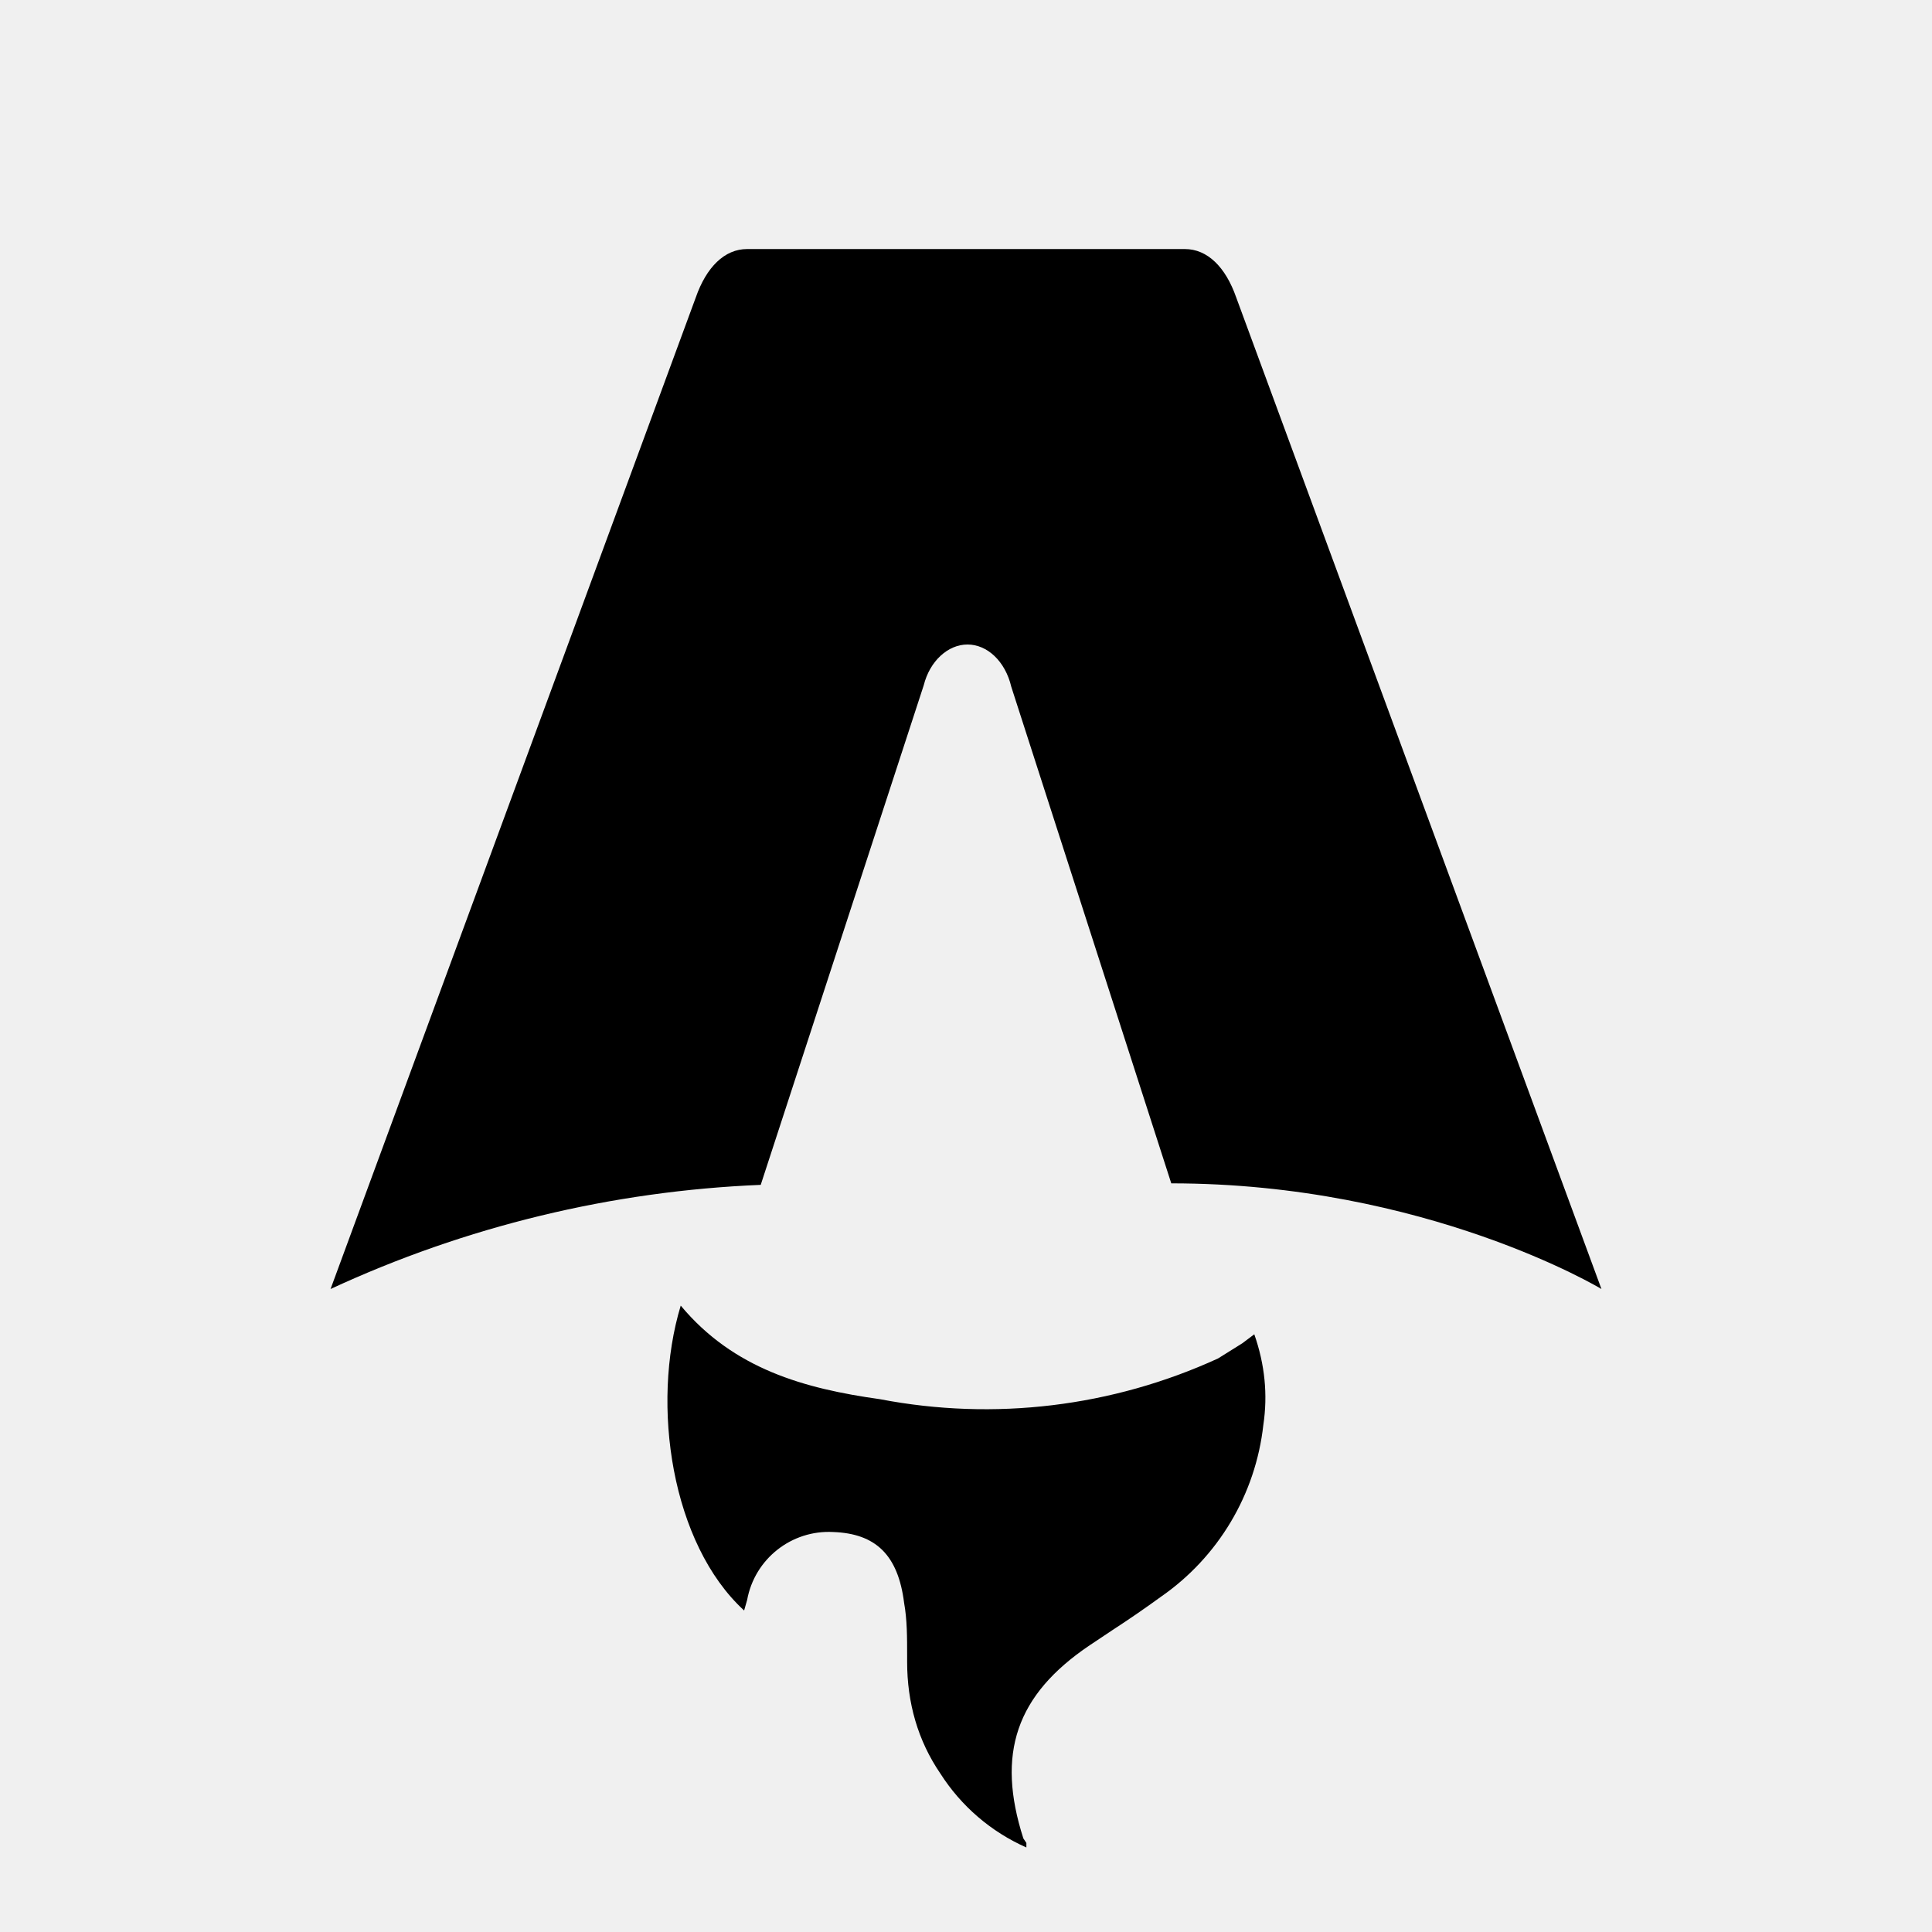
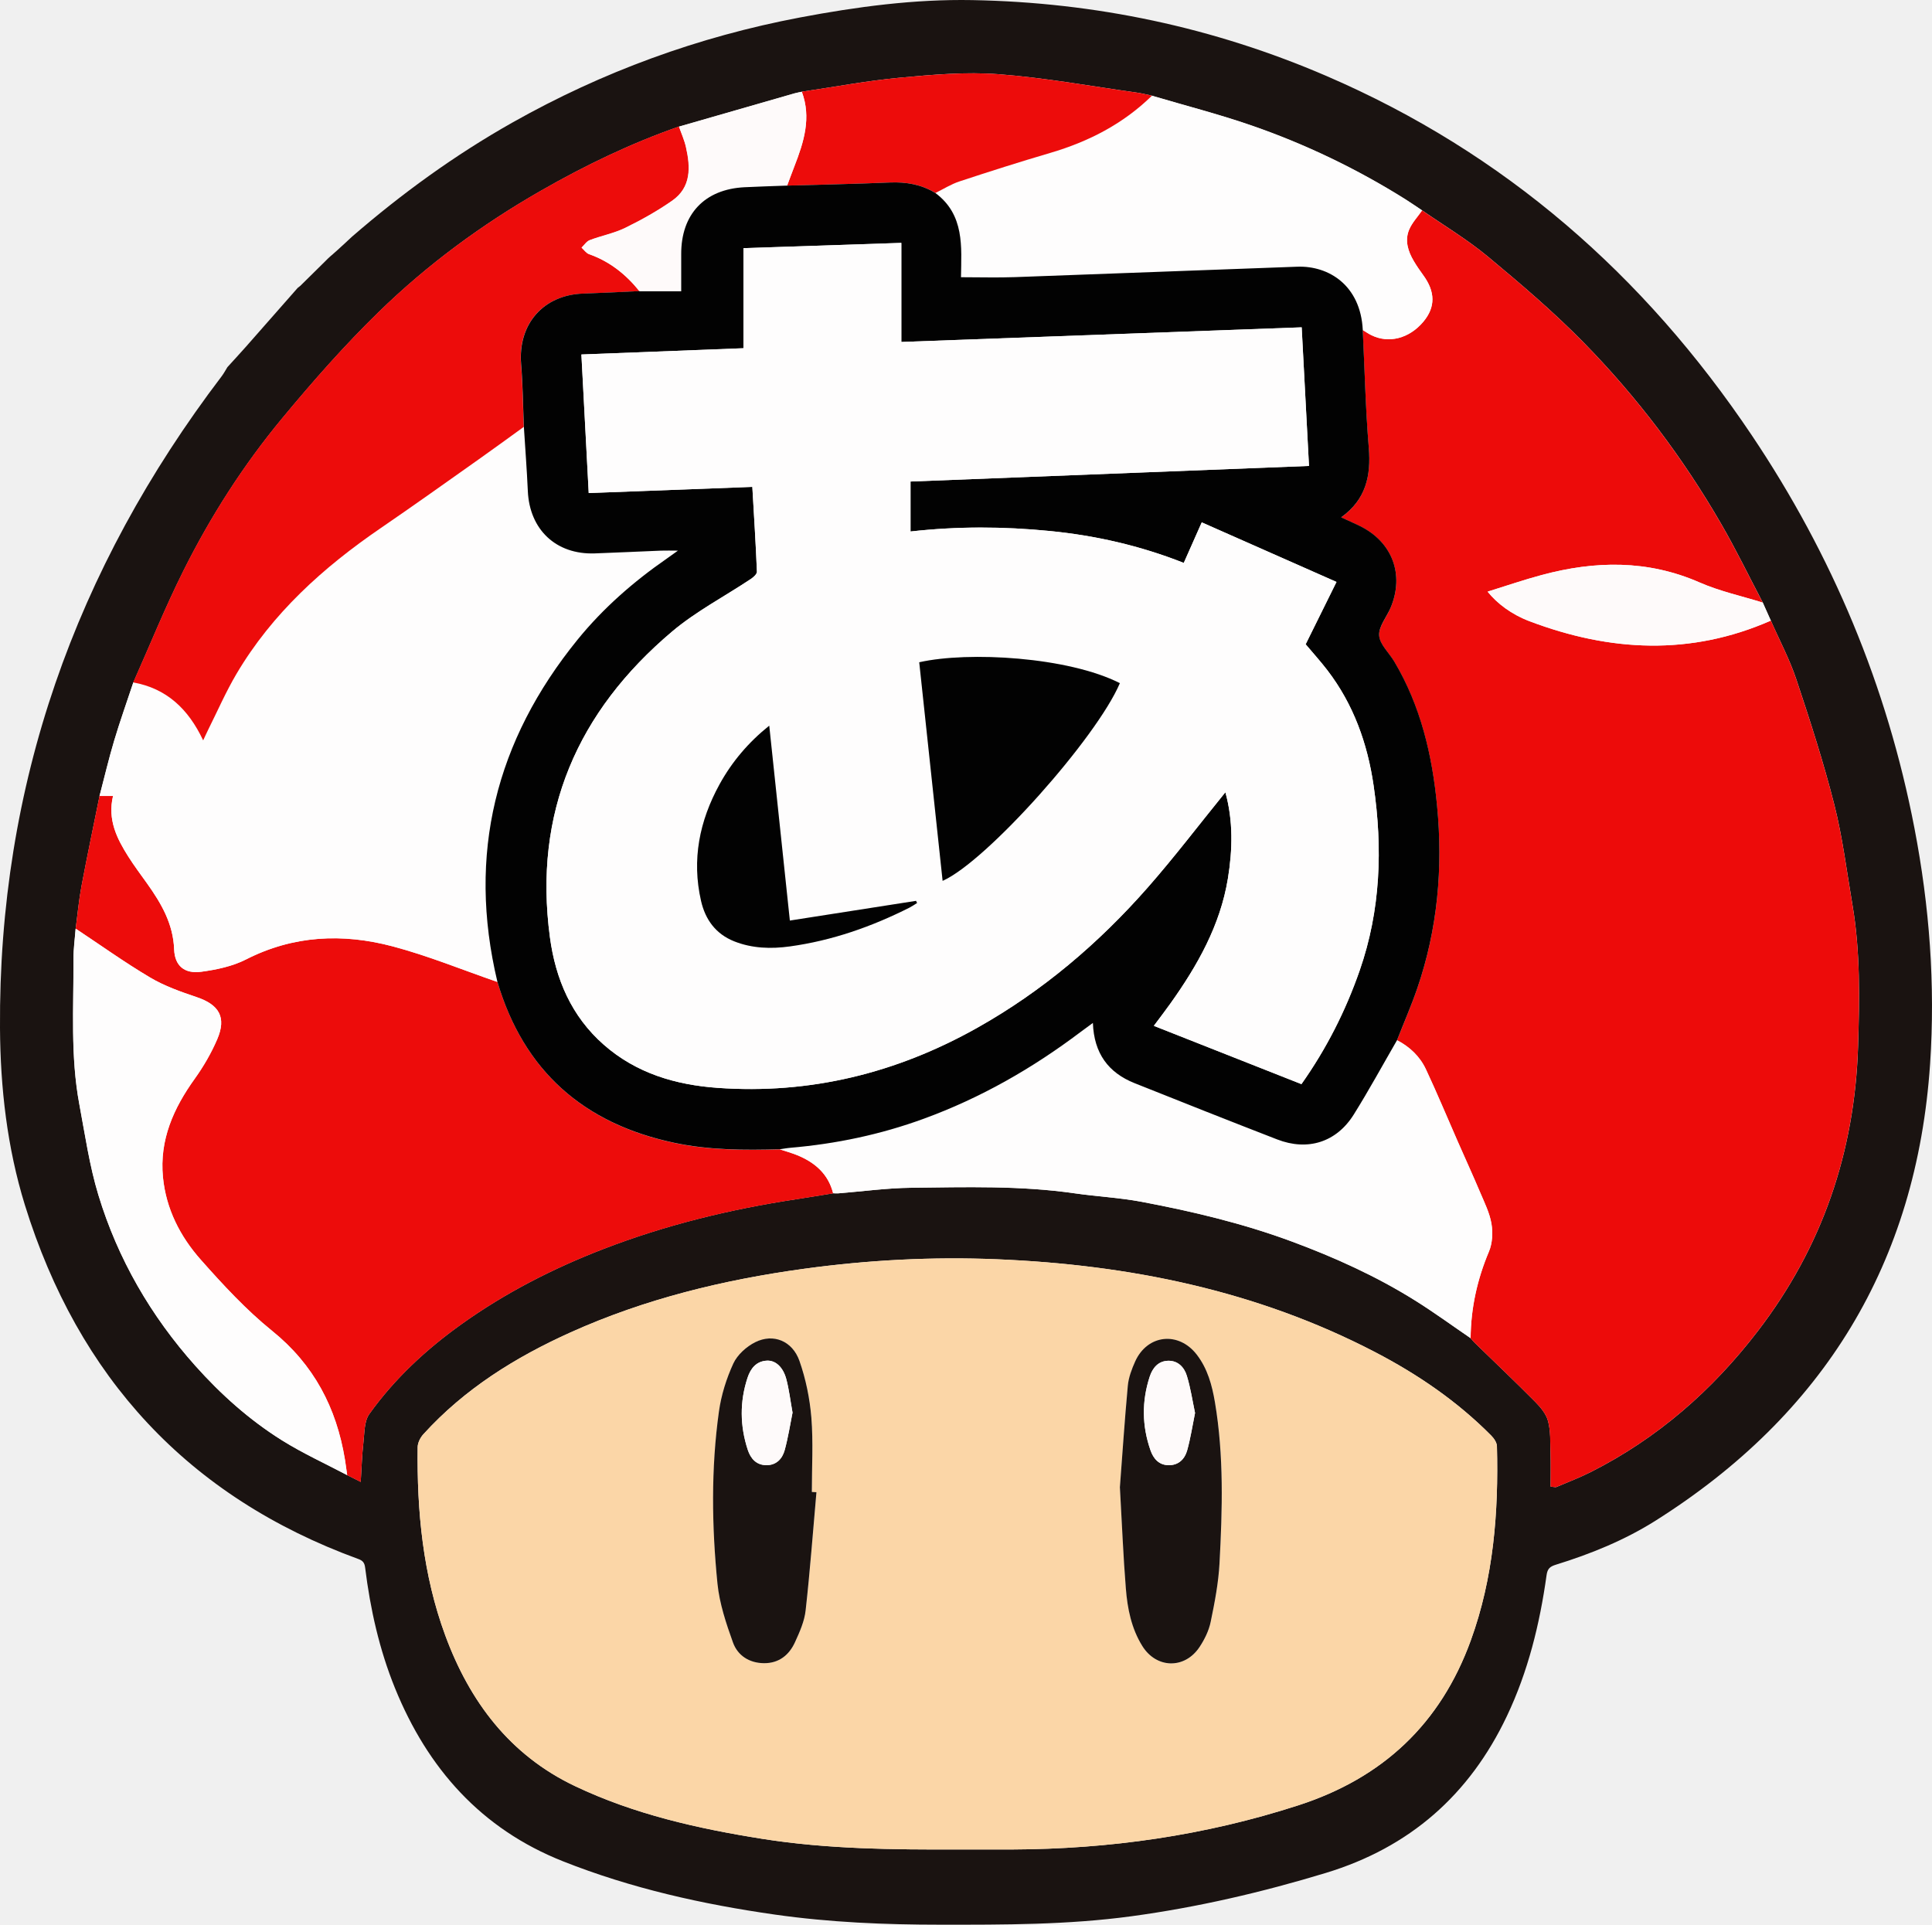
- <svg xmlns="http://www.w3.org/2000/svg" fill="none" viewBox="0 0 128 128">
-   <path d="M50.4 78.5a75.1 75.1 0 0 0-28.5 6.9l24.2-65.7c.7-2 1.9-3.2 3.4-3.2h29c1.5 0 2.7 1.2 3.4 3.2l24.2 65.7s-11.6-7-28.5-7L67 45.5c-.4-1.7-1.6-2.8-2.9-2.8-1.3 0-2.5 1.1-2.9 2.7L50.4 78.5Zm-1.1 28.2Zm-4.2-20.2c-2 6.6-.6 15.8 4.2 20.2a17.5 17.5 0 0 1 .2-.7 5.5 5.5 0 0 1 5.7-4.5c2.8.1 4.3 1.5 4.7 4.7.2 1.1.2 2.3.2 3.5v.4c0 2.7.7 5.2 2.2 7.4a13 13 0 0 0 5.7 4.9v-.3l-.2-.3c-1.8-5.6-.5-9.5 4.4-12.8l1.5-1a73 73 0 0 0 3.2-2.2 16 16 0 0 0 6.8-11.4c.3-2 .1-4-.6-6l-.8.6-1.6 1a37 37 0 0 1-22.4 2.7c-5-.7-9.7-2-13.2-6.2Z" />
-   <style>
-         path { fill: #000; }
-         @media (prefers-color-scheme: dark) {
-             path { fill: #FFF; }
-         }
+ <svg xmlns="http://www.w3.org/2000/svg" id="Calque_1" data-name="Calque 1" viewBox="0 0 404.06 402.52">
+   <defs>
+     <style>
+       .cls-1 {
+         fill: #fbd6a7;
+       }
+ 
+       .cls-1, .cls-2, .cls-3, .cls-4, .cls-5, .cls-6, .cls-7, .cls-8 {
+         stroke-width: 0px;
+       }
+ 
+       .cls-2 {
+         fill: #020202;
+       }
+ 
+       .cls-3 {
+         fill: #1a1311;
+       }
+ 
+       .cls-4 {
+         fill: #ed0c0b;
+       }
+ 
+       .cls-5 {
+         fill: #ed0b0a;
+       }
+ 
+       .cls-6 {
+         fill: #fefdfd;
+       }
+ 
+       .cls-7 {
+         fill: #e55556;
+       }
+ 
+       .cls-8 {
+         fill: #fefafa;
+       }
    </style>
+   </defs>
+   <path class="cls-3" d="M62.81,59.78c1.76-1.74,3.52-3.48,5.28-5.21.19-.19.37-.37.56-.56.17-.15.34-.3.51-.46.18-.15.36-.31.54-.46,0,0-.03.02-.03.02.15-.14.31-.27.46-.41,0,0-.02.02-.02.02.15-.14.3-.28.46-.41,0,0-.02.02-.02.02.15-.14.3-.28.45-.41,0,0-.01.01-.01.01.15-.14.29-.27.44-.41,0,0-.02.02-.02.02.16-.15.33-.3.49-.44.26-.24.51-.48.77-.72.32-.3.64-.59.96-.89,10.41-9.02,21.51-17.07,33.52-23.85,18.86-10.64,38.91-17.96,60.19-21.99,11.91-2.25,23.9-3.85,36.01-3.63,25.7.47,50.45,5.69,74.08,15.88,37.22,16.04,66.45,41.64,88.92,75.11,16.85,25.09,28.32,52.47,34.04,82.21,3.14,16.3,4.38,32.72,3.27,49.3-2.8,41.66-22.26,73.33-57.4,95.51-6.48,4.09-13.57,6.97-20.89,9.23-1.22.38-1.73.83-1.92,2.18-1.42,10.2-3.86,20.13-8.3,29.48-7.82,16.48-20.32,27.47-37.88,32.8-13.34,4.05-26.86,7.19-40.67,9.06-13.27,1.8-26.61,1.77-39.97,1.76-11.57,0-23.09-.48-34.55-2.11-15.17-2.16-30.07-5.49-44.34-11.15-17.09-6.77-28.31-19.41-35.13-36.21-3.28-8.08-5.17-16.54-6.24-25.17-.13-1.06-.48-1.5-1.45-1.85-35.62-13-58.55-38.04-69.71-74.01C1.49,240.01.08,227.55,0,215.03c-.32-50.78,15.74-96.06,46.37-136.35.45-.59.79-1.26,1.19-1.89,1.27-1.4,2.56-2.79,3.81-4.2,3.64-4.12,7.27-8.26,10.9-12.39,0,0-.02.02-.02.02.19-.15.37-.29.56-.44ZM167.69,19.18c-.51.11-1.03.2-1.54.34-8.05,2.31-16.09,4.63-24.14,6.95-10.07,3.52-19.62,8.12-28.87,13.42-12.35,7.06-23.75,15.45-33.91,25.35-7.14,6.95-13.77,14.49-20.14,22.17-8.15,9.82-15.03,20.57-20.73,31.99-3.81,7.62-7,15.54-10.47,23.33-1.34,4.05-2.78,8.07-4,12.16-1.14,3.83-2.05,7.72-3.07,11.59-1.27,6.29-2.59,12.57-3.78,18.88-.55,2.93-.82,5.91-1.21,8.86-.16,2.12-.46,4.23-.45,6.34.05,10.16-.66,20.35,1.23,30.42,1.19,6.34,2.11,12.79,3.98,18.95,4.06,13.37,10.97,25.29,20.28,35.72,5.34,5.98,11.32,11.34,18.13,15.59,4.35,2.72,9.07,4.87,13.62,7.27.89.45,1.78.9,2.82,1.42.19-2.97.27-5.65.57-8.3.23-2.01.16-4.4,1.23-5.9,5.28-7.38,11.87-13.5,19.26-18.78,9.2-6.58,19.18-11.67,29.71-15.74,13-5.02,26.44-8.29,40.19-10.38,2.62-.4,5.23-.84,7.85-1.26.35,0,.69.05,1.04.02,5.1-.41,10.19-1.12,15.29-1.17,11.4-.13,22.81-.48,34.16,1.16,4.63.67,9.33.9,13.92,1.76,10.69,2.01,21.26,4.52,31.48,8.31,9.02,3.34,17.75,7.29,25.9,12.4,3.93,2.47,7.69,5.21,11.53,7.83.27.31.53.63.82.92,4.24,4.12,8.54,8.2,12.7,12.4,1.13,1.14,2.29,2.55,2.68,4.04.55,2.09.45,4.36.51,6.56.07,2.38.02,4.77.02,7.12.79.07,1.02.16,1.19.09,2.39-1.02,4.83-1.95,7.15-3.11,13.99-7.06,25.45-17.08,34.98-29.49,13.51-17.59,20.29-37.52,20.98-59.54.31-9.9.49-19.84-1.18-29.67-1.19-6.97-2.05-14.04-3.78-20.88-2.24-8.83-5.05-17.53-7.93-26.17-1.41-4.24-3.55-8.24-5.35-12.35l-1.69-3.78c-2.89-5.5-5.6-11.1-8.71-16.47-8.01-13.85-17.61-26.56-28.8-37.96-6.25-6.37-13.09-12.2-19.97-17.92-4.3-3.57-9.15-6.47-13.75-9.67-1.17-.78-2.32-1.58-3.51-2.33-10.16-6.37-20.91-11.54-32.22-15.45-6.83-2.36-13.85-4.16-20.78-6.21-1.07-.22-2.13-.5-3.21-.65-9.62-1.34-19.22-3.11-28.89-3.84-6.82-.52-13.78.09-20.63.73-6.87.64-13.67,1.93-20.5,2.93ZM200.58,386.81c3.67,0,7.33.01,11,0,20.45-.08,40.44-2.92,59.97-9.24,17.69-5.73,29.71-17.05,36.04-34.45,4.78-13.14,5.84-26.81,5.48-40.65-.02-.76-.62-1.65-1.2-2.23-7.12-7.19-15.38-12.82-24.32-17.47-24.77-12.87-51.4-18.25-79.04-19.4-13.5-.56-26.97.15-40.36,1.99-16.84,2.31-33.23,6.29-48.79,13.29-11.57,5.21-22.2,11.82-30.81,21.31-.64.7-1.19,1.79-1.2,2.7-.17,13.42,1.09,26.66,5.77,39.37,5.11,13.87,13.52,25.06,27.14,31.53,12.39,5.89,25.65,8.88,39.14,11.02,13.65,2.17,27.41,2.27,41.18,2.23Z" />
+   <path class="cls-7" d="M73.62,49.47c-.32.3-.64.59-.96.89.32-.3.64-.59.96-.89Z" />
+   <path class="cls-7" d="M71.89,51.08c-.16.15-.33.3-.49.44.16-.15.33-.3.49-.44Z" />
+   <path class="cls-7" d="M71.42,51.51c-.15.14-.29.27-.44.41.15-.14.29-.27.44-.41Z" />
+   <path class="cls-7" d="M70.99,51.91c-.15.14-.3.28-.45.41.15-.14.3-.28.45-.41Z" />
+   <path class="cls-7" d="M70.57,52.3c-.15.14-.3.28-.46.41.15-.14.3-.28.46-.41Z" />
+   <path class="cls-7" d="M70.13,52.7c-.15.14-.31.27-.46.41.15-.14.31-.27.46-.41Z" />
+   <path class="cls-7" d="M69.7,53.09c-.18.15-.36.31-.54.46.18-.15.36-.31.54-.46Z" />
+   <path class="cls-7" d="M68.65,54c-.19.19-.37.37-.56.56.19-.19.37-.37.56-.56Z" />
+   <path class="cls-7" d="M62.81,59.78c-.19.15-.37.29-.56.44.19-.15.37-.29.56-.44Z" />
+   <path class="cls-1" d="M200.58,386.81c-13.77.04-27.53-.07-41.18-2.23-13.48-2.14-26.75-5.13-39.14-11.02-13.62-6.47-22.03-17.66-27.14-31.53-4.68-12.7-5.93-25.95-5.77-39.37.01-.91.56-2,1.2-2.7,8.61-9.48,19.24-16.1,30.81-21.31,15.56-7,31.94-10.99,48.79-13.29,13.4-1.83,26.86-2.55,40.36-1.99,27.63,1.14,54.27,6.52,79.04,19.4,8.94,4.65,17.2,10.29,24.32,17.47.58.58,1.18,1.47,1.2,2.23.35,13.84-.7,27.51-5.48,40.65-6.33,17.4-18.35,28.72-36.04,34.45-19.53,6.33-39.52,9.17-59.97,9.24-3.67.01-7.33,0-11,0ZM170.75,312.1l-.95-.05c0-5.18.31-10.39-.1-15.54-.32-4.01-1.16-8.08-2.49-11.87-1.47-4.2-5.47-5.8-9.24-3.92-1.84.92-3.74,2.63-4.59,4.46-1.45,3.14-2.53,6.6-3.01,10.03-1.68,11.96-1.5,24.01-.31,35.99.42,4.18,1.81,8.33,3.24,12.32.99,2.75,3.44,4.32,6.51,4.34,3.11.02,5.24-1.72,6.47-4.4.96-2.12,1.97-4.36,2.22-6.63.92-8.22,1.53-16.48,2.26-24.72ZM234.22,310.98c.45,7.88.71,14.57,1.25,21.25.34,4.2,1.17,8.37,3.44,12.04,2.95,4.75,8.88,4.88,11.97.22,1.05-1.58,1.95-3.41,2.33-5.25.84-4.04,1.63-8.15,1.85-12.26.61-11.25.94-22.52-.96-33.7-.6-3.56-1.54-7.03-3.8-9.95-3.8-4.92-10.31-4.23-12.87,1.41-.73,1.61-1.39,3.37-1.55,5.12-.69,7.42-1.18,14.85-1.65,21.14Z" />
+   <path class="cls-5" d="M297.43,44.01c4.6,3.2,9.46,6.1,13.75,9.67,6.88,5.71,13.72,11.55,19.97,17.92,11.19,11.4,20.79,24.12,28.8,37.96,3.11,5.37,5.82,10.97,8.71,16.47-4.41-1.37-8.98-2.36-13.18-4.2-10.89-4.78-21.9-4.57-33.08-1.56-3.76,1.01-7.45,2.28-11.28,3.47,1.98,2.46,4.96,4.74,8.8,6.2,16.81,6.36,33.64,7.24,50.43-.14,1.81,4.11,3.94,8.11,5.35,12.35,2.88,8.65,5.69,17.35,7.93,26.17,1.73,6.84,2.59,13.9,3.78,20.88,1.68,9.83,1.49,19.78,1.18,29.67-.69,22.02-7.47,41.95-20.98,59.54-9.53,12.41-20.99,22.43-34.98,29.49-2.32,1.17-4.76,2.1-7.15,3.11-.17.07-.4-.02-1.19-.09,0-2.35.06-4.74-.02-7.12-.07-2.2.03-4.47-.51-6.56-.39-1.49-1.55-2.9-2.68-4.04-4.16-4.2-8.46-8.27-12.7-12.4-.29-.29-.55-.61-.82-.92.05-6.3,1.38-12.29,3.83-18.11.73-1.73.85-3.96.53-5.83-.39-2.26-1.47-4.43-2.38-6.58-1.5-3.55-3.11-7.06-4.66-10.59-2.22-5.05-4.33-10.14-6.67-15.13-1.26-2.68-3.37-4.7-6.04-6.08,1.42-3.6,2.96-7.15,4.22-10.8,4.28-12.42,5.41-25.21,4.15-38.24-1.02-10.63-3.44-20.85-8.95-30.15-1.09-1.83-3.04-3.57-3.16-5.44-.12-1.88,1.59-3.86,2.41-5.84,2.91-6.93.33-13.73-6.44-17.06-1.22-.6-2.47-1.14-3.92-1.81,5.18-3.71,6.27-8.69,5.78-14.56-.68-8.19-.87-16.43-1.26-24.64.59.36,1.15.76,1.77,1.06,3.65,1.83,7.95.72,10.89-2.79,2.57-3.05,2.54-6.27-.05-9.79-.69-.94-1.36-1.91-1.95-2.92-1.2-2.03-1.9-4.26-.98-6.51.61-1.48,1.8-2.72,2.73-4.07Z" />
+   <path class="cls-4" d="M15.82,194.22c.4-2.96.66-5.94,1.21-8.86,1.18-6.31,2.51-12.59,3.78-18.88.87,0,1.75,0,2.83,0-1.18,4.99.82,8.92,3.21,12.7,1.22,1.92,2.59,3.75,3.92,5.61,2.95,4.14,5.45,8.4,5.65,13.76.13,3.47,2.17,5.18,5.7,4.69,3.17-.43,6.49-1.13,9.31-2.56,9.92-5.06,20.25-5.51,30.68-2.75,7.45,1.97,14.63,4.93,21.93,7.45,5.54,18.68,18.09,29.66,36.98,33.66,7.29,1.54,14.68,1.56,22.08,1.35,1.23.41,2.48.75,3.68,1.24,3.68,1.52,6.46,3.92,7.47,7.96-2.62.42-5.23.86-7.85,1.26-13.75,2.09-27.19,5.37-40.19,10.38-10.54,4.07-20.51,9.15-29.71,15.74-7.39,5.28-13.98,11.4-19.26,18.78-1.07,1.5-1,3.9-1.23,5.9-.3,2.65-.38,5.33-.57,8.3-1.04-.52-1.93-.97-2.82-1.42-.16-1.09-.3-2.18-.47-3.27-1.78-10.83-6.48-19.84-15.23-26.91-5.44-4.39-10.27-9.63-14.93-14.89-4.3-4.86-7.25-10.61-7.9-17.25-.76-7.81,2.21-14.42,6.66-20.61,1.83-2.56,3.45-5.35,4.69-8.24,1.97-4.59.41-7.23-4.33-8.82-3.32-1.11-6.71-2.31-9.7-4.09-5.34-3.16-10.4-6.79-15.57-10.22Z" />
+   <path class="cls-6" d="M104.04,205.37c-7.3-2.52-14.49-5.48-21.93-7.45-10.43-2.77-20.76-2.32-30.68,2.75-2.82,1.44-6.14,2.13-9.31,2.56-3.54.48-5.57-1.22-5.7-4.69-.2-5.35-2.7-9.61-5.65-13.76-1.32-1.86-2.7-3.68-3.92-5.61-2.39-3.78-4.39-7.71-3.21-12.7-1.08,0-1.95,0-2.83,0,1.01-3.87,1.92-7.76,3.07-11.59,1.22-4.09,2.66-8.11,4-12.16,6.96,1.26,11.51,5.51,14.63,12.12.45-.96.74-1.61,1.06-2.25,1.95-3.88,3.69-7.89,5.89-11.63,7.49-12.7,18.17-22.3,30.22-30.54,6.89-4.72,13.69-9.57,20.51-14.39,3.16-2.23,6.27-4.52,9.41-6.78.28,4.48.63,8.96.83,13.45.36,8.1,5.91,13.35,13.99,13.07,4.63-.16,9.26-.4,13.89-.58,1.05-.04,2.1,0,3.52,0-.98.7-1.64,1.18-2.31,1.65-6.97,4.83-13.31,10.37-18.67,16.95-17.18,21.13-23.13,44.93-16.78,71.59Z" />
+   <path class="cls-4" d="M109.58,89.25c-3.13,2.26-6.25,4.55-9.41,6.78-6.82,4.82-13.62,9.68-20.51,14.39-12.05,8.24-22.72,17.84-30.22,30.54-2.2,3.73-3.95,7.74-5.89,11.63-.32.64-.61,1.29-1.06,2.25-3.12-6.61-7.67-10.86-14.63-12.12,3.47-7.79,6.67-15.71,10.47-23.33,5.7-11.42,12.58-22.17,20.73-31.99,6.37-7.68,13-15.21,20.14-22.17,10.16-9.89,21.57-18.28,33.91-25.35,9.25-5.29,18.8-9.9,28.87-13.42.5,1.42,1.13,2.81,1.46,4.27.96,4.21,1.15,8.42-2.87,11.23-3.09,2.16-6.42,4.02-9.81,5.68-2.34,1.14-4.98,1.64-7.43,2.57-.68.26-1.15,1.03-1.72,1.57.52.46.96,1.14,1.57,1.36,4.31,1.52,7.71,4.23,10.54,7.75-3.93.18-7.85.39-11.78.52-8.36.27-13.67,6.41-12.97,14.8.36,4.32.39,8.68.57,13.02Z" />
+   <path class="cls-6" d="M174.24,249.57c-1.01-4.04-3.78-6.44-7.47-7.96-1.19-.49-2.45-.83-3.68-1.24.75-.11,1.49-.25,2.24-.31,9.54-.82,18.83-2.77,27.83-6.06,11.9-4.34,22.76-10.55,32.85-18.17.78-.59,1.57-1.16,2.56-1.88.23,6.4,3.25,10.41,8.7,12.59,9.92,3.97,19.86,7.9,29.83,11.77,6.4,2.48,12.41.59,16.03-5.21,3.17-5.08,6.04-10.36,9.05-15.55,2.67,1.38,4.78,3.4,6.04,6.08,2.34,4.99,4.45,10.08,6.67,15.13,1.55,3.53,3.16,7.04,4.66,10.59.91,2.15,2,4.32,2.38,6.58.32,1.88.2,4.1-.53,5.83-2.45,5.82-3.78,11.82-3.83,18.11-3.84-2.62-7.59-5.37-11.53-7.83-8.15-5.11-16.89-9.06-25.9-12.4-10.23-3.79-20.8-6.3-31.48-8.31-4.59-.86-9.29-1.09-13.92-1.76-11.35-1.64-22.77-1.29-34.16-1.16-5.1.06-10.19.77-15.29,1.17-.34.03-.69-.01-1.04-.02Z" />
+   <path class="cls-6" d="M297.43,44.01c-.93,1.35-2.13,2.59-2.73,4.07-.93,2.25-.22,4.48.98,6.51.6,1.01,1.26,1.97,1.95,2.92,2.59,3.52,2.61,6.73.05,9.79-2.95,3.5-7.24,4.61-10.89,2.79-.61-.31-1.18-.71-1.77-1.06-.47-9.32-7.11-13.46-13.68-13.22-19.68.7-39.36,1.48-59.04,2.18-3.7.13-7.4.02-11.31.02.1-6.35.78-13.05-5.36-17.62,1.67-.82,3.28-1.85,5.03-2.42,6.3-2.08,12.62-4.09,18.98-5.96,8.03-2.36,15.26-6.07,21.28-11.97,6.93,2.05,13.96,3.85,20.78,6.21,11.31,3.92,22.07,9.08,32.22,15.45,1.19.75,2.34,1.55,3.51,2.33Z" />
+   <path class="cls-6" d="M15.82,194.22c5.18,3.43,10.24,7.06,15.57,10.22,2.99,1.77,6.38,2.97,9.7,4.09,4.74,1.59,6.31,4.23,4.33,8.82-1.24,2.89-2.85,5.68-4.69,8.24-4.44,6.19-7.41,12.8-6.66,20.61.64,6.64,3.59,12.39,7.9,17.25,4.66,5.26,9.49,10.49,14.93,14.89,8.75,7.07,13.45,16.08,15.23,26.91.18,1.09.32,2.18.47,3.27-4.55-2.4-9.27-4.55-13.62-7.27-6.81-4.26-12.79-9.61-18.13-15.59-9.31-10.43-16.22-22.35-20.28-35.72-1.87-6.15-2.79-12.6-3.98-18.95-1.89-10.07-1.18-20.27-1.23-30.42-.01-2.11.29-4.23.45-6.34Z" />
+   <path class="cls-4" d="M240.92,20.01c-6.02,5.9-13.25,9.61-21.28,11.97-6.36,1.87-12.68,3.88-18.98,5.96-1.75.58-3.36,1.6-5.03,2.42-2.92-1.79-6.1-2.33-9.51-2.19-7.16.3-14.34.44-21.5.65.5-1.35.99-2.7,1.52-4.04,1.97-5.06,3.59-10.14,1.55-15.6,6.83-1,13.64-2.29,20.5-2.93,6.85-.63,13.8-1.24,20.63-.73,9.67.73,19.26,2.5,28.89,3.84,1.08.15,2.14.43,3.21.65Z" />
+   <path class="cls-8" d="M370.35,129.8c-16.79,7.38-33.62,6.49-50.43.14-3.85-1.45-6.83-3.74-8.8-6.2,3.84-1.19,7.52-2.46,11.28-3.47,11.17-3.01,22.18-3.22,33.08,1.56,4.2,1.84,8.78,2.82,13.18,4.2.56,1.26,1.13,2.52,1.69,3.78Z" />
+   <path class="cls-8" d="M167.69,19.18c2.04,5.45.42,10.54-1.55,15.6-.52,1.34-1.01,2.69-1.52,4.04-2.96.11-5.93.2-8.89.34-8.36.41-13.29,5.64-13.25,14.01.01,2.45,0,4.91,0,7.75h-8.72c-2.83-3.52-6.23-6.23-10.54-7.75-.61-.21-1.05-.89-1.57-1.36.57-.54,1.05-1.32,1.72-1.57,2.45-.93,5.1-1.42,7.43-2.57,3.39-1.66,6.72-3.52,9.81-5.68,4.02-2.81,3.83-7.02,2.87-11.23-.33-1.46-.97-2.85-1.46-4.27,8.04-2.32,16.09-4.64,24.14-6.95.5-.14,1.03-.23,1.54-.34Z" />
+   <path class="cls-3" d="M170.75,312.1c-.73,8.24-1.34,16.5-2.26,24.72-.25,2.27-1.25,4.51-2.22,6.63-1.22,2.69-3.36,4.42-6.47,4.4-3.07-.02-5.52-1.58-6.51-4.34-1.43-3.99-2.82-8.14-3.24-12.32-1.19-11.98-1.36-24.03.31-35.99.48-3.43,1.56-6.88,3.01-10.03.85-1.83,2.74-3.54,4.59-4.46,3.77-1.88,7.76-.28,9.24,3.92,1.33,3.79,2.16,7.86,2.49,11.87.41,5.15.1,10.36.1,15.54l.95.05ZM165.75,295.47c-.47-2.59-.73-4.86-1.31-7.04-.67-2.51-2.24-3.93-4.03-3.85-2.27.1-3.45,1.68-4.08,3.59-1.64,5-1.59,10.05.05,15.05.6,1.82,1.77,3.19,3.86,3.22,2.11.03,3.37-1.33,3.87-3.16.72-2.64,1.14-5.36,1.63-7.8Z" />
+   <path class="cls-3" d="M234.22,310.98c.48-6.29.97-13.73,1.65-21.14.16-1.74.82-3.5,1.55-5.12,2.56-5.64,9.07-6.33,12.87-1.41,2.26,2.93,3.2,6.4,3.8,9.95,1.89,11.18,1.56,22.46.96,33.7-.22,4.11-1.01,8.21-1.85,12.26-.38,1.84-1.28,3.67-2.33,5.25-3.09,4.66-9.02,4.53-11.97-.22-2.28-3.67-3.11-7.83-3.44-12.04-.54-6.67-.8-13.37-1.25-21.25ZM249.93,295.54c-.55-2.6-.94-5.27-1.72-7.81-.54-1.77-1.85-3.2-3.94-3.13-2.06.06-3.23,1.52-3.82,3.31-1.69,5.15-1.62,10.33.17,15.44.6,1.71,1.74,3.05,3.74,3.09,2.09.04,3.4-1.25,3.92-3.1.7-2.5,1.09-5.09,1.64-7.8Z" />
+   <path class="cls-2" d="M133.75,60.92h8.72c0-2.84,0-5.3,0-7.75-.04-8.37,4.89-13.6,13.25-14.01,2.96-.15,5.93-.23,8.89-.34,7.17-.21,14.34-.35,21.5-.65,3.41-.14,6.58.4,9.51,2.19,6.14,4.57,5.45,11.27,5.36,17.62,3.91,0,7.62.11,11.31-.02,19.68-.7,39.36-1.48,59.04-2.18,6.57-.23,13.21,3.9,13.68,13.22.4,8.22.58,16.45,1.26,24.64.49,5.88-.6,10.85-5.78,14.56,1.45.67,2.7,1.21,3.92,1.81,6.77,3.33,9.34,10.13,6.44,17.06-.83,1.97-2.54,3.95-2.41,5.84.12,1.87,2.07,3.61,3.16,5.44,5.52,9.29,7.93,19.52,8.95,30.15,1.26,13.03.12,25.82-4.15,38.24-1.26,3.65-2.81,7.2-4.22,10.8-3,5.19-5.87,10.46-9.05,15.55-3.62,5.8-9.62,7.7-16.03,5.21-9.96-3.86-19.9-7.8-29.83-11.77-5.45-2.18-8.47-6.2-8.7-12.59-.99.72-1.78,1.29-2.56,1.88-10.09,7.62-20.95,13.83-32.85,18.17-9,3.29-18.29,5.24-27.83,6.06-.75.06-1.49.21-2.24.31-7.4.21-14.79.2-22.08-1.35-18.9-4-31.45-14.98-36.98-33.66-6.35-26.66-.4-50.45,16.78-71.59,5.36-6.59,11.7-12.12,18.67-16.95.67-.46,1.33-.94,2.31-1.65-1.41,0-2.47-.04-3.52,0-4.63.18-9.26.42-13.89.58-8.09.28-13.64-4.97-13.99-13.07-.2-4.49-.55-8.97-.83-13.45-.18-4.34-.21-8.69-.57-13.02-.7-8.38,4.61-14.52,12.97-14.8,3.93-.13,7.85-.34,11.78-.52ZM256.28,165.69c1.65,5.96,1.51,12.02.53,18.05-1.6,9.78-6.35,18.17-12.01,26.12-1.1,1.55-2.27,3.05-3.48,4.69,10.45,4.13,20.64,8.15,30.87,12.19,5.22-7.4,9.23-15.31,12.18-23.77,4.4-12.64,4.82-25.59,2.91-38.69-1.28-8.79-4.21-16.99-9.68-24.12-1.45-1.9-3.07-3.67-4.53-5.41,2.17-4.38,4.27-8.63,6.45-13.04-9.52-4.21-18.81-8.32-28.18-12.46-1.28,2.87-2.5,5.63-3.76,8.48-9.17-3.62-18.5-5.74-28.09-6.68-9.58-.94-19.17-1-29.06.11v-10.45c27.66-1.08,55.42-2.17,83.34-3.26-.51-9.77-1.02-19.33-1.53-28.99-27.95,1.02-55.65,2.03-83.73,3.06v-20.72c-11.33.38-22.28.74-33.02,1.1v20.93c-11.17.43-22.47.87-33.89,1.31.52,9.75,1.02,19.27,1.53,28.98,11.47-.43,22.77-.86,34.22-1.29.35,6.01.72,11.87.96,17.73.02.5-.73,1.17-1.27,1.53-5.5,3.67-11.47,6.77-16.49,11.01-19.77,16.71-29.04,37.87-25.53,63.94,1.17,8.7,4.48,16.51,11.26,22.46,6.79,5.97,15.01,8.39,23.78,9.02,19.35,1.39,37.41-3.06,54.27-12.53,13.65-7.66,25.42-17.66,35.71-29.37,5.6-6.37,10.74-13.15,16.25-19.93Z" />
+   <path class="cls-8" d="M165.75,295.47c-.49,2.43-.91,5.16-1.63,7.8-.5,1.83-1.76,3.19-3.87,3.16-2.09-.03-3.27-1.4-3.86-3.22-1.64-5-1.7-10.05-.05-15.05.63-1.91,1.81-3.49,4.08-3.59,1.79-.08,3.36,1.35,4.03,3.85.58,2.18.84,4.45,1.31,7.04Z" />
+   <path class="cls-8" d="M249.93,295.54c-.55,2.71-.94,5.3-1.64,7.8-.51,1.84-1.82,3.14-3.92,3.1-2-.04-3.14-1.38-3.74-3.09-1.8-5.11-1.86-10.29-.17-15.44.59-1.79,1.75-3.25,3.82-3.31,2.08-.06,3.4,1.37,3.94,3.13.78,2.54,1.17,5.21,1.72,7.81Z" />
+   <path class="cls-6" d="M256.28,165.69c-5.51,6.79-10.65,13.56-16.25,19.93-10.29,11.71-22.06,21.71-35.71,29.37-16.86,9.46-34.92,13.91-54.27,12.53-8.77-.63-16.99-3.05-23.78-9.02-6.78-5.96-10.09-13.76-11.26-22.46-3.5-26.07,5.76-47.23,25.53-63.94,5.01-4.24,10.98-7.34,16.49-11.01.54-.36,1.29-1.03,1.27-1.53-.24-5.86-.61-11.72-.96-17.73-11.45.43-22.75.86-34.22,1.29-.51-9.72-1.02-19.23-1.53-28.98,11.42-.44,22.72-.88,33.89-1.31v-20.93c10.74-.36,21.68-.72,33.02-1.1v20.72c28.08-1.03,55.78-2.04,83.73-3.06.51,9.66,1.01,19.23,1.53,28.99-27.92,1.09-55.68,2.18-83.34,3.26v10.45c9.89-1.12,19.48-1.05,29.06-.11,9.59.94,18.92,3.05,28.09,6.68,1.27-2.86,2.49-5.61,3.76-8.48,9.37,4.14,18.66,8.25,28.18,12.46-2.18,4.41-4.28,8.66-6.45,13.04,1.46,1.74,3.07,3.52,4.53,5.41,5.47,7.13,8.4,15.32,9.68,24.12,1.91,13.1,1.49,26.05-2.91,38.69-2.94,8.46-6.95,16.37-12.18,23.77-10.23-4.04-20.42-8.06-30.87-12.19,1.22-1.63,2.38-3.14,3.48-4.69,5.66-7.94,10.41-16.34,12.01-26.12.99-6.02,1.12-12.09-.53-18.05ZM192.25,138.51c1.63,15.27,3.26,30.42,4.89,45.71,9.21-4.09,32.22-29.94,37.07-41.35-10.82-5.49-31.66-6.69-41.96-4.37ZM165.2,192.53c-1.45-13.74-2.88-27.16-4.31-40.76-4.32,3.46-7.79,7.52-10.4,12.28-4.2,7.65-5.84,15.76-3.86,24.38.89,3.89,3.06,6.9,6.92,8.44,3.77,1.5,7.73,1.61,11.64,1.07,8.82-1.21,17.13-4.13,25.06-8.13.54-.27,1.04-.63,1.56-.95-.07-.15-.15-.3-.22-.45-8.65,1.35-17.29,2.7-26.38,4.12Z" />
+   <path class="cls-2" d="M192.25,138.51c10.3-2.33,31.14-1.12,41.96,4.37-4.85,11.41-27.85,37.26-37.07,41.35-1.64-15.3-3.26-30.45-4.89-45.71Z" />
+   <path class="cls-2" d="M165.2,192.53c9.09-1.42,17.73-2.77,26.38-4.12.07.15.15.3.22.45-.52.32-1.02.67-1.56.95-7.93,4-16.24,6.92-25.06,8.13-3.91.54-7.87.43-11.64-1.07-3.86-1.54-6.03-4.55-6.92-8.44-1.98-8.62-.34-16.73,3.86-24.38,2.61-4.75,6.08-8.82,10.4-12.28,1.44,13.59,2.86,27.02,4.31,40.76Z" />
</svg>
